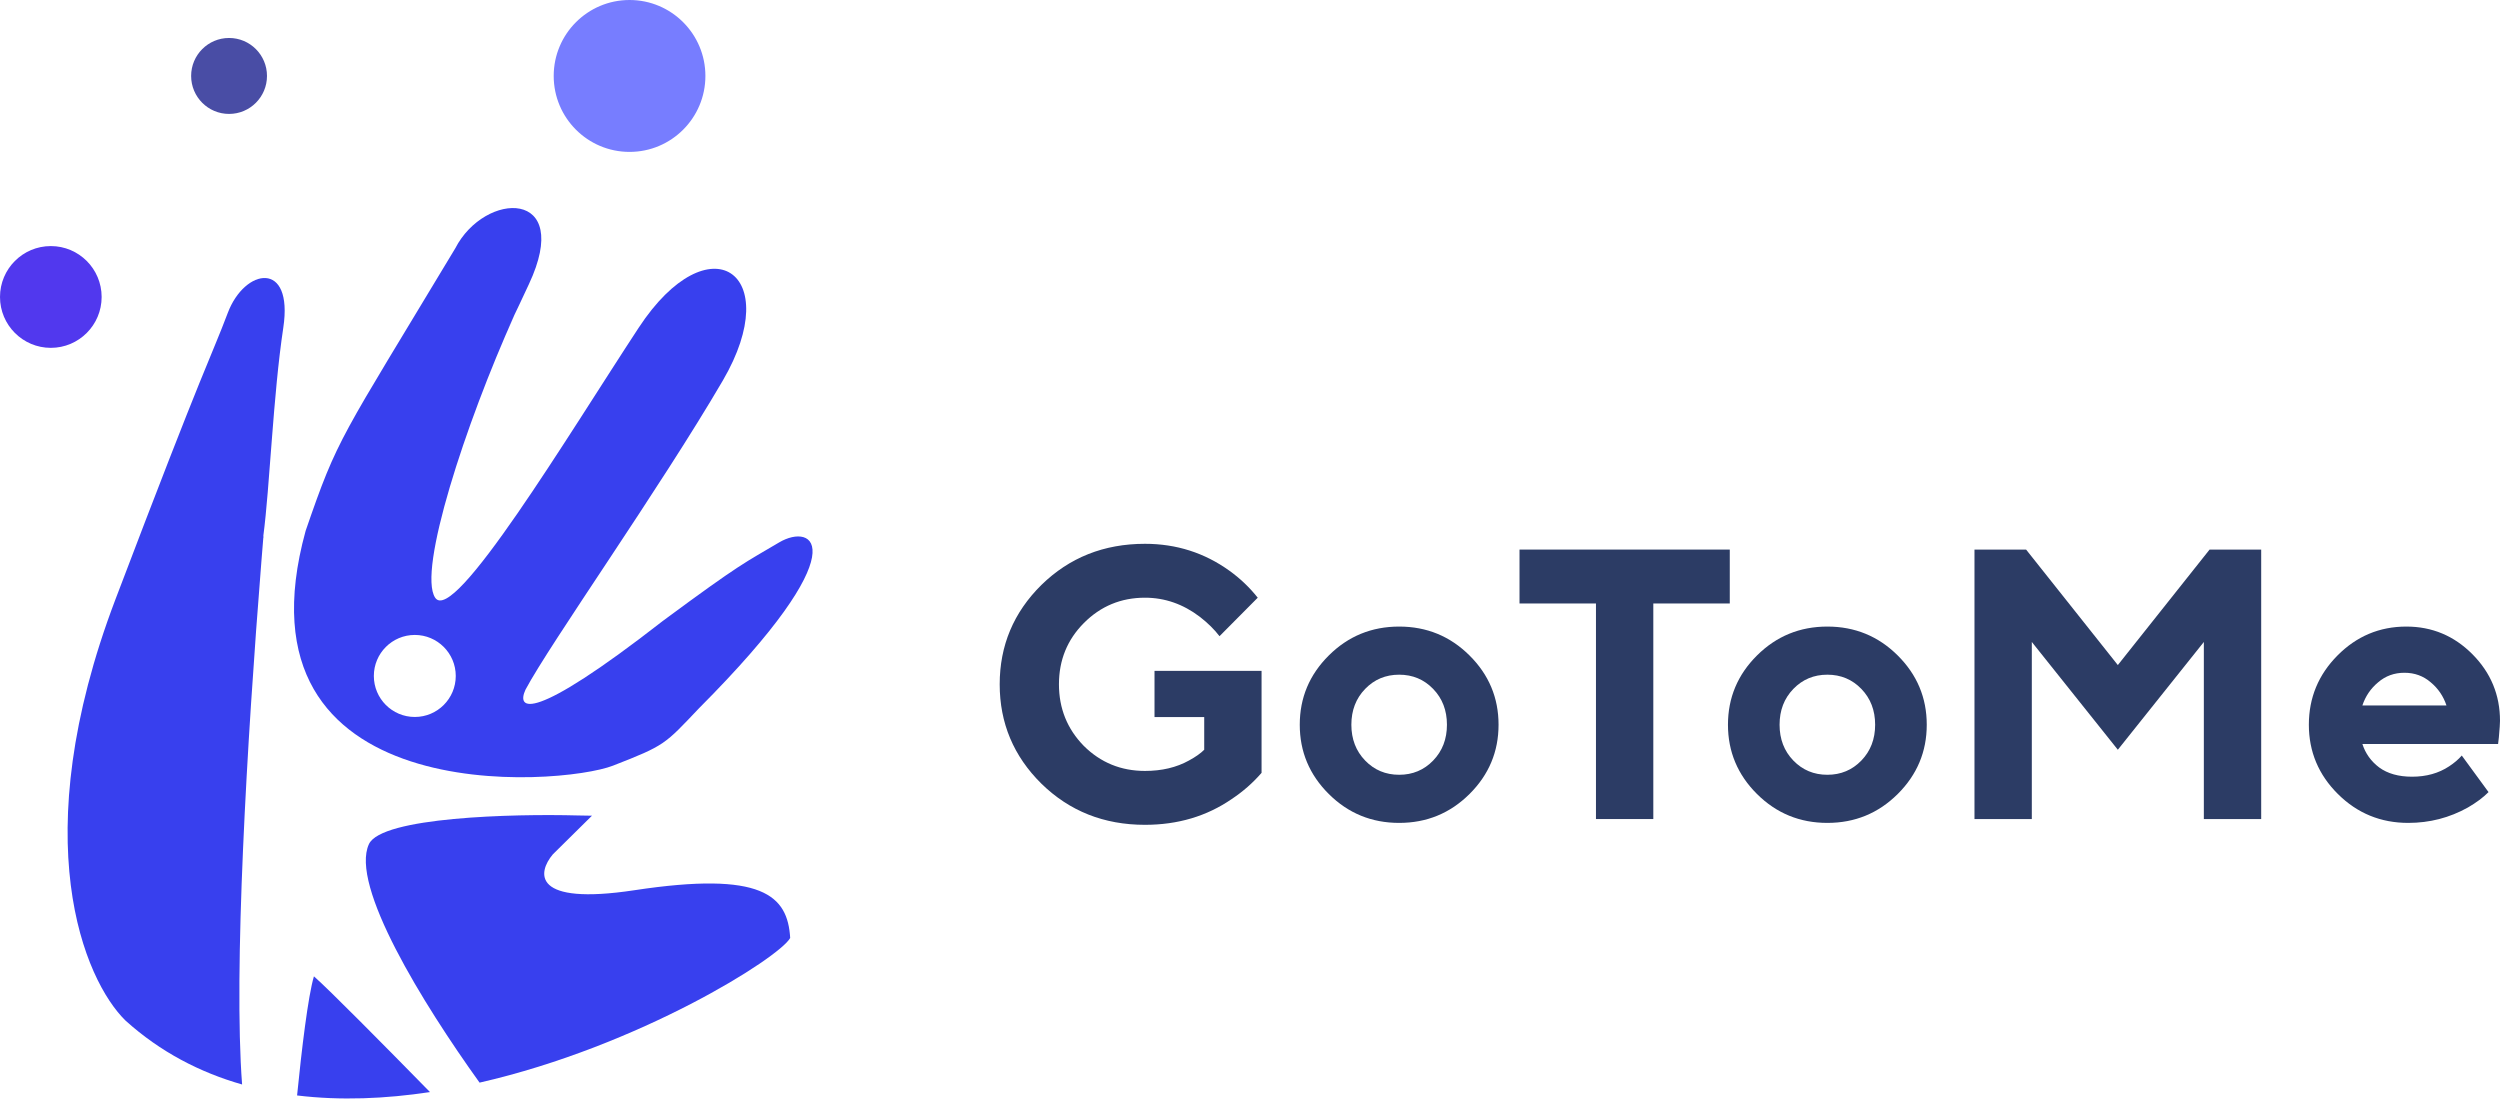
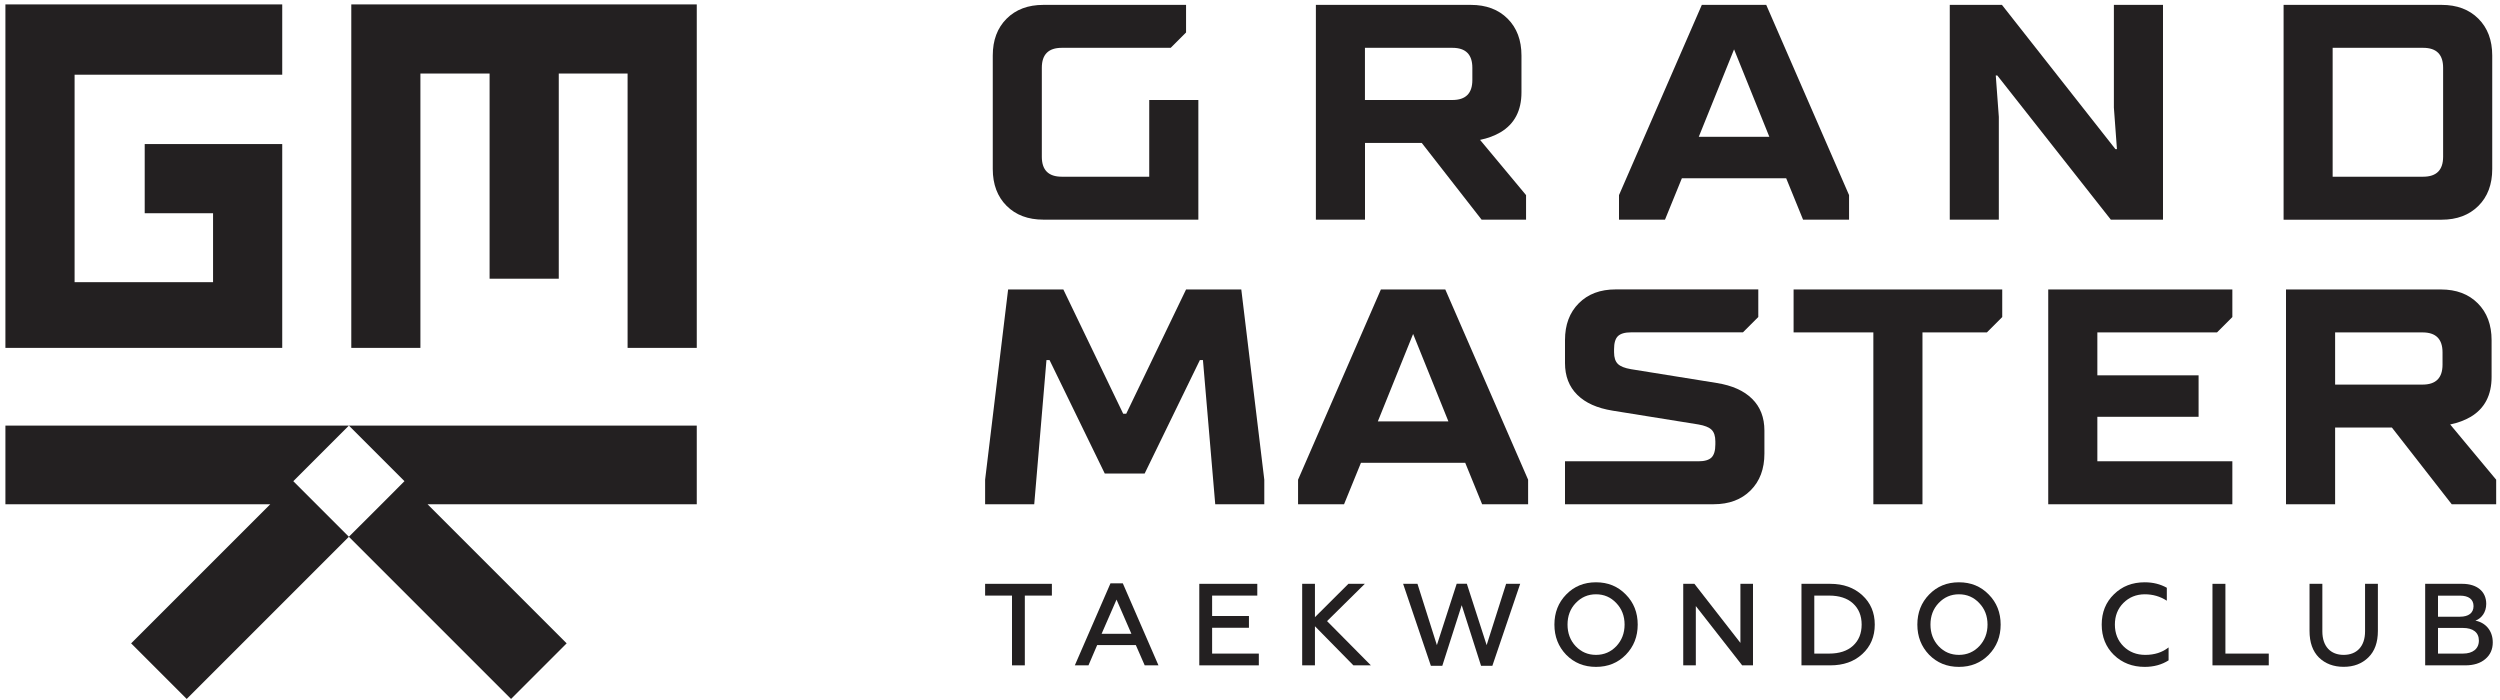
- <svg xmlns="http://www.w3.org/2000/svg" width="264" height="116" viewBox="0 0 264 116" fill="none">
-   <path d="M121.917 75.719V70.841H133.221V81.613C132.306 82.67 131.256 83.591 130.072 84.377C127.434 86.193 124.38 87.101 120.908 87.101C116.575 87.101 112.928 85.651 109.968 82.751C107.035 79.852 105.568 76.356 105.568 72.263C105.568 68.171 107.035 64.675 109.968 61.775C112.928 58.876 116.575 57.426 120.908 57.426C124.218 57.426 127.192 58.374 129.83 60.271C130.96 61.084 131.956 62.033 132.817 63.117L128.78 67.182C128.242 66.477 127.556 65.8 126.721 65.149C124.945 63.794 123.007 63.117 120.908 63.117C118.378 63.117 116.225 64.011 114.449 65.8C112.7 67.561 111.825 69.716 111.825 72.263C111.825 74.811 112.7 76.979 114.449 78.767C116.225 80.529 118.378 81.41 120.908 81.41C122.684 81.41 124.232 81.044 125.551 80.312C126.25 79.933 126.789 79.553 127.165 79.174V75.719H121.917Z" fill="#2C3C65" />
-   <path d="M144.158 80.312C145.127 81.315 146.324 81.816 147.751 81.816C149.177 81.816 150.375 81.315 151.343 80.312C152.312 79.31 152.797 78.049 152.797 76.532C152.797 75.014 152.312 73.754 151.343 72.751C150.375 71.749 149.177 71.247 147.751 71.247C146.324 71.247 145.127 71.749 144.158 72.751C143.189 73.754 142.704 75.014 142.704 76.532C142.704 78.049 143.189 79.31 144.158 80.312ZM140.323 83.849C138.277 81.816 137.255 79.377 137.255 76.532C137.255 73.686 138.277 71.247 140.323 69.215C142.368 67.182 144.844 66.166 147.751 66.166C150.657 66.166 153.133 67.182 155.178 69.215C157.224 71.247 158.247 73.686 158.247 76.532C158.247 79.377 157.224 81.816 155.178 83.849C153.133 85.882 150.657 86.898 147.751 86.898C144.844 86.898 142.368 85.882 140.323 83.849Z" fill="#2C3C65" />
-   <path d="M168.534 86.491V63.727H160.461V58.035H182.664V63.727H174.59V86.491H168.534Z" fill="#2C3C65" />
-   <path d="M189.376 80.312C190.345 81.315 191.543 81.816 192.969 81.816C194.395 81.816 195.593 81.315 196.562 80.312C197.531 79.31 198.015 78.049 198.015 76.532C198.015 75.014 197.531 73.754 196.562 72.751C195.593 71.749 194.395 71.247 192.969 71.247C191.543 71.247 190.345 71.749 189.376 72.751C188.407 73.754 187.923 75.014 187.923 76.532C187.923 78.049 188.407 79.31 189.376 80.312ZM185.541 83.849C183.496 81.816 182.473 79.377 182.473 76.532C182.473 73.686 183.496 71.247 185.541 69.215C187.586 67.182 190.062 66.166 192.969 66.166C195.876 66.166 198.352 67.182 200.397 69.215C202.442 71.247 203.465 73.686 203.465 76.532C203.465 79.377 202.442 81.816 200.397 83.849C198.352 85.882 195.876 86.898 192.969 86.898C190.062 86.898 187.586 85.882 185.541 83.849Z" fill="#2C3C65" />
-   <path d="M208.505 86.491V58.035H213.955L223.643 70.231L233.332 58.035H238.782V86.491H232.726V67.792L223.643 79.174L214.56 67.792V86.491H208.505Z" fill="#2C3C65" />
-   <path d="M259.963 79.784L262.789 83.646C262.224 84.215 261.497 84.757 260.609 85.272C258.671 86.356 256.572 86.898 254.311 86.898C251.405 86.898 248.929 85.882 246.883 83.849C244.838 81.816 243.815 79.377 243.815 76.532C243.815 73.686 244.825 71.247 246.843 69.215C248.862 67.182 251.284 66.166 254.11 66.166C256.828 66.166 259.156 67.141 261.093 69.093C263.031 71.044 264 73.388 264 76.125C264 76.396 263.96 76.979 263.879 77.873L263.798 78.564H249.467C249.79 79.567 250.382 80.394 251.243 81.044C252.131 81.694 253.289 82.02 254.715 82.02C256.222 82.02 257.527 81.654 258.631 80.922C259.169 80.57 259.613 80.19 259.963 79.784ZM249.467 74.499H258.348C258.025 73.524 257.474 72.71 256.693 72.06C255.913 71.383 254.984 71.044 253.908 71.044C252.831 71.044 251.903 71.383 251.122 72.06C250.342 72.71 249.79 73.524 249.467 74.499Z" fill="#2C3C65" />
-   <path d="M74.49 8.02C74.49 12.45 70.904 16.041 66.481 16.041C62.057 16.041 58.471 12.45 58.471 8.02C58.471 3.591 62.057 0 66.481 0C70.904 0 74.49 3.591 74.49 8.02Z" fill="#777DFF" />
-   <path d="M28.194 8.02C28.194 10.235 26.401 12.03 24.189 12.03C21.977 12.03 20.184 10.235 20.184 8.02C20.184 5.806 21.977 4.01 24.189 4.01C26.401 4.01 28.194 5.806 28.194 8.02Z" fill="#494DA5" />
-   <path d="M10.733 31.36C10.733 34.327 8.33 36.733 5.367 36.733C2.403 36.733 0 34.327 0 31.36C0 28.392 2.403 25.986 5.367 25.986C8.33 25.986 10.733 28.392 10.733 31.36Z" fill="#5138EE" />
-   <path d="M12.185 63.31C2.552 88.667 8.892 103.526 13.266 107.785C16.94 111.094 21.119 113.251 25.566 114.521C24.653 102.611 26.064 78.535 27.611 59.192C27.677 58.377 27.742 57.571 27.807 56.774L27.823 56.758C27.815 56.698 27.811 56.632 27.811 56.562C28.49 51.414 28.835 41.786 29.915 34.613C30.995 27.441 25.841 28.306 24.054 33.041C22.267 37.776 21.818 37.953 12.185 63.31Z" fill="#3840EE" />
-   <path d="M45.407 115.324C40.721 116.033 35.965 116.238 31.372 115.68C31.851 110.873 32.528 105.19 33.151 103.101C34.738 104.49 40.59 110.406 45.407 115.324Z" fill="#3840EE" />
-   <path d="M83.444 99.051C82.296 101.125 67.528 110.468 50.643 114.326C44.623 105.937 36.94 93.483 38.959 89.14C40.29 86.277 54.199 85.929 60.987 86.112L62.512 86.138C60.902 87.733 59.448 89.168 58.377 90.222C56.74 92.167 56.171 95.647 66.996 94.007C80.526 91.956 83.179 94.562 83.444 99.051Z" fill="#3840EE" />
-   <path fill-rule="evenodd" clip-rule="evenodd" d="M32.274 56.058C24.109 85.738 59.192 83.011 64.729 80.854C70.267 78.698 70.179 78.618 73.812 74.796C90.756 57.797 85.877 55.141 82.266 57.286C78.655 59.431 78.352 59.392 70 65.567C56.029 76.463 54.508 74.946 55.494 72.826C58.062 67.987 69.684 51.571 76.332 40.182C82.981 28.793 74.891 23.27 67.442 34.613C59.993 45.957 47.898 66.088 45.949 63.112C44.094 60.279 49.134 44.792 54.313 33.295C52.77 36.586 54.165 33.59 54.82 32.185L54.826 32.171C54.918 31.973 55.009 31.776 55.101 31.58C55.16 31.454 55.03 31.733 54.826 32.171C54.655 32.541 54.484 32.916 54.313 33.295C54.663 32.55 55.163 31.482 55.856 30.001C60.585 19.901 51.209 20.137 48.072 26.23C35.843 46.572 35.723 46.037 32.274 56.058ZM43.803 75.712C46.192 75.712 48.128 73.773 48.128 71.381C48.128 68.989 46.192 67.05 43.803 67.05C41.414 67.05 39.478 68.989 39.478 71.381C39.478 73.773 41.414 75.712 43.803 75.712Z" fill="#3840EE" />
+ <svg xmlns="http://www.w3.org/2000/svg" width="425" height="119" viewBox="0 0 425 119" fill="none">
+   <path d="M47.98 24.78V24.49H24.6V36.25H36.22V47.97H12.68V12.7H47.98V0.75H0.92V59.14H47.98V24.78Z" fill="#232021" />
+   <path d="M71.47 0.75H59.72V12.5V59.14H71.47V12.5H83.23V47.38H94.99V12.5H106.69V59.14H118.45V12.5V0.75H71.47Z" fill="#232021" />
+   <path d="M0.92 85.72H45.95L22.29 109.37L31.74 118.82L59.31 91.25L53.78 85.72L49.86 81.8L59.31 72.35L68.76 81.8L64.85 85.72L59.31 91.25L86.88 118.82L96.33 109.37L72.68 85.72H118.45V72.35H0.92V85.72Z" fill="#232021" />
+   <path d="M167.47 85.72V81.55L171.38 49.21H180.77L190.94 70.33H191.46L201.63 49.21H211.02L214.93 81.55V85.72H206.59L204.5 61.21H203.98L194.59 80.5H187.81L178.42 61.21H177.9L175.82 85.72H167.47Z" fill="#232021" />
+   <path d="M220.67 85.72V81.55L234.75 49.21H245.7L259.78 81.55V85.72H251.96L249.09 78.68H231.36L228.49 85.72H220.67ZM234.23 71.64H246.23L240.23 56.77L234.23 71.64Z" fill="#232021" />
+   <path d="M266.05 85.72V78.42H288.74C289.78 78.42 290.52 78.2 290.96 77.77C291.39 77.34 291.61 76.6 291.61 75.55V75.03C291.61 74.13 291.39 73.46 290.96 73.05C290.52 72.63 289.79 72.34 288.74 72.16L274.14 69.81C271.53 69.39 269.53 68.5 268.14 67.12C266.75 65.75 266.05 63.95 266.05 61.72V57.81C266.05 55.2 266.83 53.12 268.4 51.55C269.96 49.98 272.05 49.2 274.66 49.2H298.91V53.89L296.3 56.5H277.26C276.22 56.5 275.48 56.72 275.04 57.15C274.6 57.59 274.39 58.32 274.39 59.37V59.89C274.39 60.79 274.61 61.45 275.04 61.87C275.47 62.29 276.21 62.58 277.26 62.76L291.86 65.11C294.47 65.53 296.47 66.42 297.86 67.8C299.25 69.17 299.95 70.97 299.95 73.2V77.11C299.95 79.72 299.17 81.8 297.6 83.37C296.04 84.93 293.95 85.72 291.34 85.72H266.05Z" fill="#232021" />
+   <path d="M318.47 85.72V56.51H304.91V49.21H340.38V53.9L337.77 56.51H326.82V85.72H318.47Z" fill="#232021" />
+   <path d="M348.2 85.72V49.21H379.5V53.9L376.89 56.51H356.55V63.81H373.76V70.86H356.55V78.42H379.5V85.72H348.2Z" fill="#232021" />
+   <path d="M388.62 85.72V49.21H414.96C417.57 49.21 419.65 49.99 421.22 51.56C422.78 53.12 423.57 55.21 423.57 57.82V64.08C423.57 67.18 422.39 69.44 420.02 70.86C419.01 71.45 417.85 71.89 416.53 72.16L424.35 81.55V85.72H416.79L406.62 72.68H396.97V85.72H388.62ZM396.97 65.38H411.84C414.1 65.38 415.23 64.25 415.23 61.99V59.9C415.23 57.64 414.1 56.51 411.84 56.51H396.97V65.38Z" fill="#232021" />
+   <path d="M168.77 28.74V9.44C168.77 6.83 169.55 4.75 171.12 3.18C172.69 1.61 174.77 0.83 177.38 0.83H201.63V5.52L199.02 8.13H180.5C178.24 8.13 177.11 9.26 177.11 11.52V26.65C177.11 28.91 178.24 30.04 180.5 30.04H195.37V17H203.72V37.34H177.38C174.77 37.34 172.69 36.56 171.12 34.99C169.56 33.43 168.77 31.34 168.77 28.74Z" fill="#232021" />
+   <path d="M223.7 37.34V0.83H250.04C252.65 0.83 254.73 1.61 256.3 3.18C257.86 4.74 258.65 6.83 258.65 9.44V15.7C258.65 18.8 257.47 21.06 255.1 22.48C254.09 23.07 252.93 23.51 251.61 23.78L259.43 33.17V37.34H251.87L241.7 24.3H232.05V37.34H223.7ZM232.04 17H246.91C249.17 17 250.3 15.87 250.3 13.61V11.52C250.3 9.26 249.17 8.13 246.91 8.13H232.04V17Z" fill="#232021" />
+   <path d="M275.23 37.34V33.17L289.31 0.83H300.26L314.34 33.17V37.34H306.52L303.65 30.3H285.92L283.05 37.34H275.23ZM288.79 23.26H300.79L294.79 8.39L288.79 23.26Z" fill="#232021" />
+   <path d="M331.46 37.34V0.83H340.33L359.62 25.35H359.88L359.36 18.3V0.83H367.71V37.34H358.84L339.54 12.83H339.28L339.8 19.87V37.34H331.46Z" fill="#232021" />
+   <path d="M388.21 37.34V0.83H415.07C417.68 0.83 419.76 1.61 421.33 3.18C422.89 4.74 423.68 6.83 423.68 9.44V28.74C423.68 31.35 422.9 33.43 421.33 35C419.76 36.56 417.68 37.35 415.07 37.35H388.21V37.34ZM396.55 30.04H411.94C414.2 30.04 415.33 28.91 415.33 26.65V11.52C415.33 9.26 414.2 8.13 411.94 8.13H396.55V30.04Z" fill="#232021" />
+   <path d="M167.47 99.25H178.82V101.25H174.22V113.11H172.04V101.25H167.47V99.25Z" fill="#232021" />
+   <path d="M182.72 113.11L188.78 99.17H190.88L196.94 113.11H194.6L193.09 109.66H186.52L185.04 113.11H182.72ZM187.27 107.75H192.34L189.81 101.93L187.27 107.75Z" fill="#232021" />
+   <path d="M203.88 113.11V99.25H213.74V101.25H206.06V104.72H212.32V106.72H206.06V111.11H214V113.11H203.88Z" fill="#232021" />
+   <path d="M221.37 113.11V99.25H223.54V104.92L229.23 99.25H232.02L225.6 105.59L233.05 113.11H230.08L223.54 106.46V113.11H221.37Z" fill="#232021" />
+   <path d="M243.25 113.19L238.53 99.25H240.97L244.27 109.67L247.64 99.23H249.36L252.73 109.67L256.04 99.25H258.43L253.7 113.19H251.78L248.49 102.88L245.19 113.19H243.25Z" fill="#232021" />
+   <path d="M271.32 113.37C269.28 113.37 267.6 112.68 266.25 111.31C264.92 109.92 264.25 108.22 264.25 106.18C264.25 104.14 264.92 102.44 266.25 101.07C267.6 99.68 269.28 98.99 271.32 98.99C273.36 98.99 275.04 99.68 276.39 101.07C277.74 102.44 278.41 104.14 278.41 106.18C278.41 108.22 277.74 109.92 276.39 111.31C275.05 112.68 273.36 113.37 271.32 113.37ZM271.32 111.33C272.69 111.33 273.84 110.83 274.77 109.86C275.7 108.87 276.18 107.64 276.18 106.18C276.18 104.71 275.7 103.49 274.77 102.52C273.84 101.53 272.69 101.03 271.32 101.03C269.95 101.03 268.81 101.53 267.87 102.52C266.94 103.49 266.48 104.72 266.48 106.18C266.48 107.64 266.94 108.87 267.87 109.86C268.81 110.84 269.96 111.33 271.32 111.33Z" fill="#232021" />
+   <path d="M286.15 113.11V99.25H288.05L295.87 109.29V99.25H298.01V113.11H296.17L288.29 103.03V113.11H286.15Z" fill="#232021" />
+   <path d="M306.25 113.11V99.25H311.14C313.38 99.25 315.18 99.9 316.59 101.19C318 102.48 318.71 104.14 318.71 106.18C318.71 108.22 318 109.9 316.59 111.19C315.18 112.48 313.38 113.11 311.14 113.11H306.25ZM308.43 111.11H310.95C312.67 111.11 314.04 110.67 315.01 109.78C315.98 108.89 316.48 107.7 316.48 106.18C316.48 104.66 315.98 103.47 315.01 102.58C314.04 101.69 312.67 101.25 310.95 101.25H308.43V111.11Z" fill="#232021" />
+   <path d="M333.02 113.37C330.98 113.37 329.3 112.68 327.95 111.31C326.62 109.92 325.95 108.22 325.95 106.18C325.95 104.14 326.62 102.44 327.95 101.07C329.3 99.68 330.98 98.99 333.02 98.99C335.06 98.99 336.74 99.68 338.09 101.07C339.44 102.44 340.11 104.14 340.11 106.18C340.11 108.22 339.44 109.92 338.09 111.31C336.74 112.68 335.06 113.37 333.02 113.37ZM333.02 111.33C334.39 111.33 335.54 110.83 336.47 109.86C337.4 108.87 337.88 107.64 337.88 106.18C337.88 104.71 337.4 103.49 336.47 102.52C335.54 101.53 334.39 101.03 333.02 101.03C331.65 101.03 330.51 101.53 329.57 102.52C328.64 103.49 328.18 104.72 328.18 106.18C328.18 107.64 328.64 108.87 329.57 109.86C330.5 110.84 331.65 111.33 333.02 111.33Z" fill="#232021" />
+   <path d="M359.37 111.35C357.98 109.98 357.29 108.26 357.29 106.18C357.29 104.1 357.98 102.38 359.37 101.03C360.76 99.66 362.5 98.99 364.6 98.99C366.03 98.99 367.27 99.31 368.36 99.92V102.12C367.23 101.39 365.98 101.03 364.62 101.03C363.17 101.03 361.95 101.53 360.98 102.5C360.01 103.47 359.53 104.7 359.53 106.18C359.53 107.67 360.02 108.91 361 109.88C361.99 110.85 363.22 111.33 364.7 111.33C366.26 111.33 367.59 110.91 368.66 110.06V112.26C367.51 112.99 366.17 113.37 364.6 113.37C362.52 113.37 360.78 112.7 359.37 111.35Z" fill="#232021" />
+   <path d="M376.12 113.11V99.25H378.32V111.11H385.69V113.11H376.12Z" fill="#232021" />
+   <path d="M392.62 99.25H394.8V107.33C394.8 109.92 396.23 111.33 398.42 111.33C400.62 111.33 402.06 109.92 402.06 107.33V99.25H404.24V107.25C404.24 109.19 403.71 110.7 402.62 111.76C401.53 112.83 400.14 113.36 398.42 113.36C396.7 113.36 395.31 112.83 394.22 111.78C393.15 110.71 392.62 109.21 392.62 107.25V99.25Z" fill="#232021" />
+   <path d="M412.28 113.11V99.25H418.58C421.06 99.25 422.66 100.52 422.66 102.66C422.66 104.09 421.87 105.12 420.82 105.51C422.5 105.83 423.77 107.17 423.77 109.21C423.77 110.38 423.35 111.33 422.5 112.04C421.67 112.75 420.54 113.11 419.09 113.11H412.28ZM414.46 104.84H418.2C419.65 104.84 420.5 104.21 420.5 103.04C420.5 101.87 419.65 101.26 418.2 101.26H414.46V104.84ZM414.46 111.11H418.7C420.38 111.11 421.41 110.3 421.41 108.89C421.41 107.52 420.42 106.75 418.7 106.75H414.46V111.11Z" fill="#232021" />
</svg>
